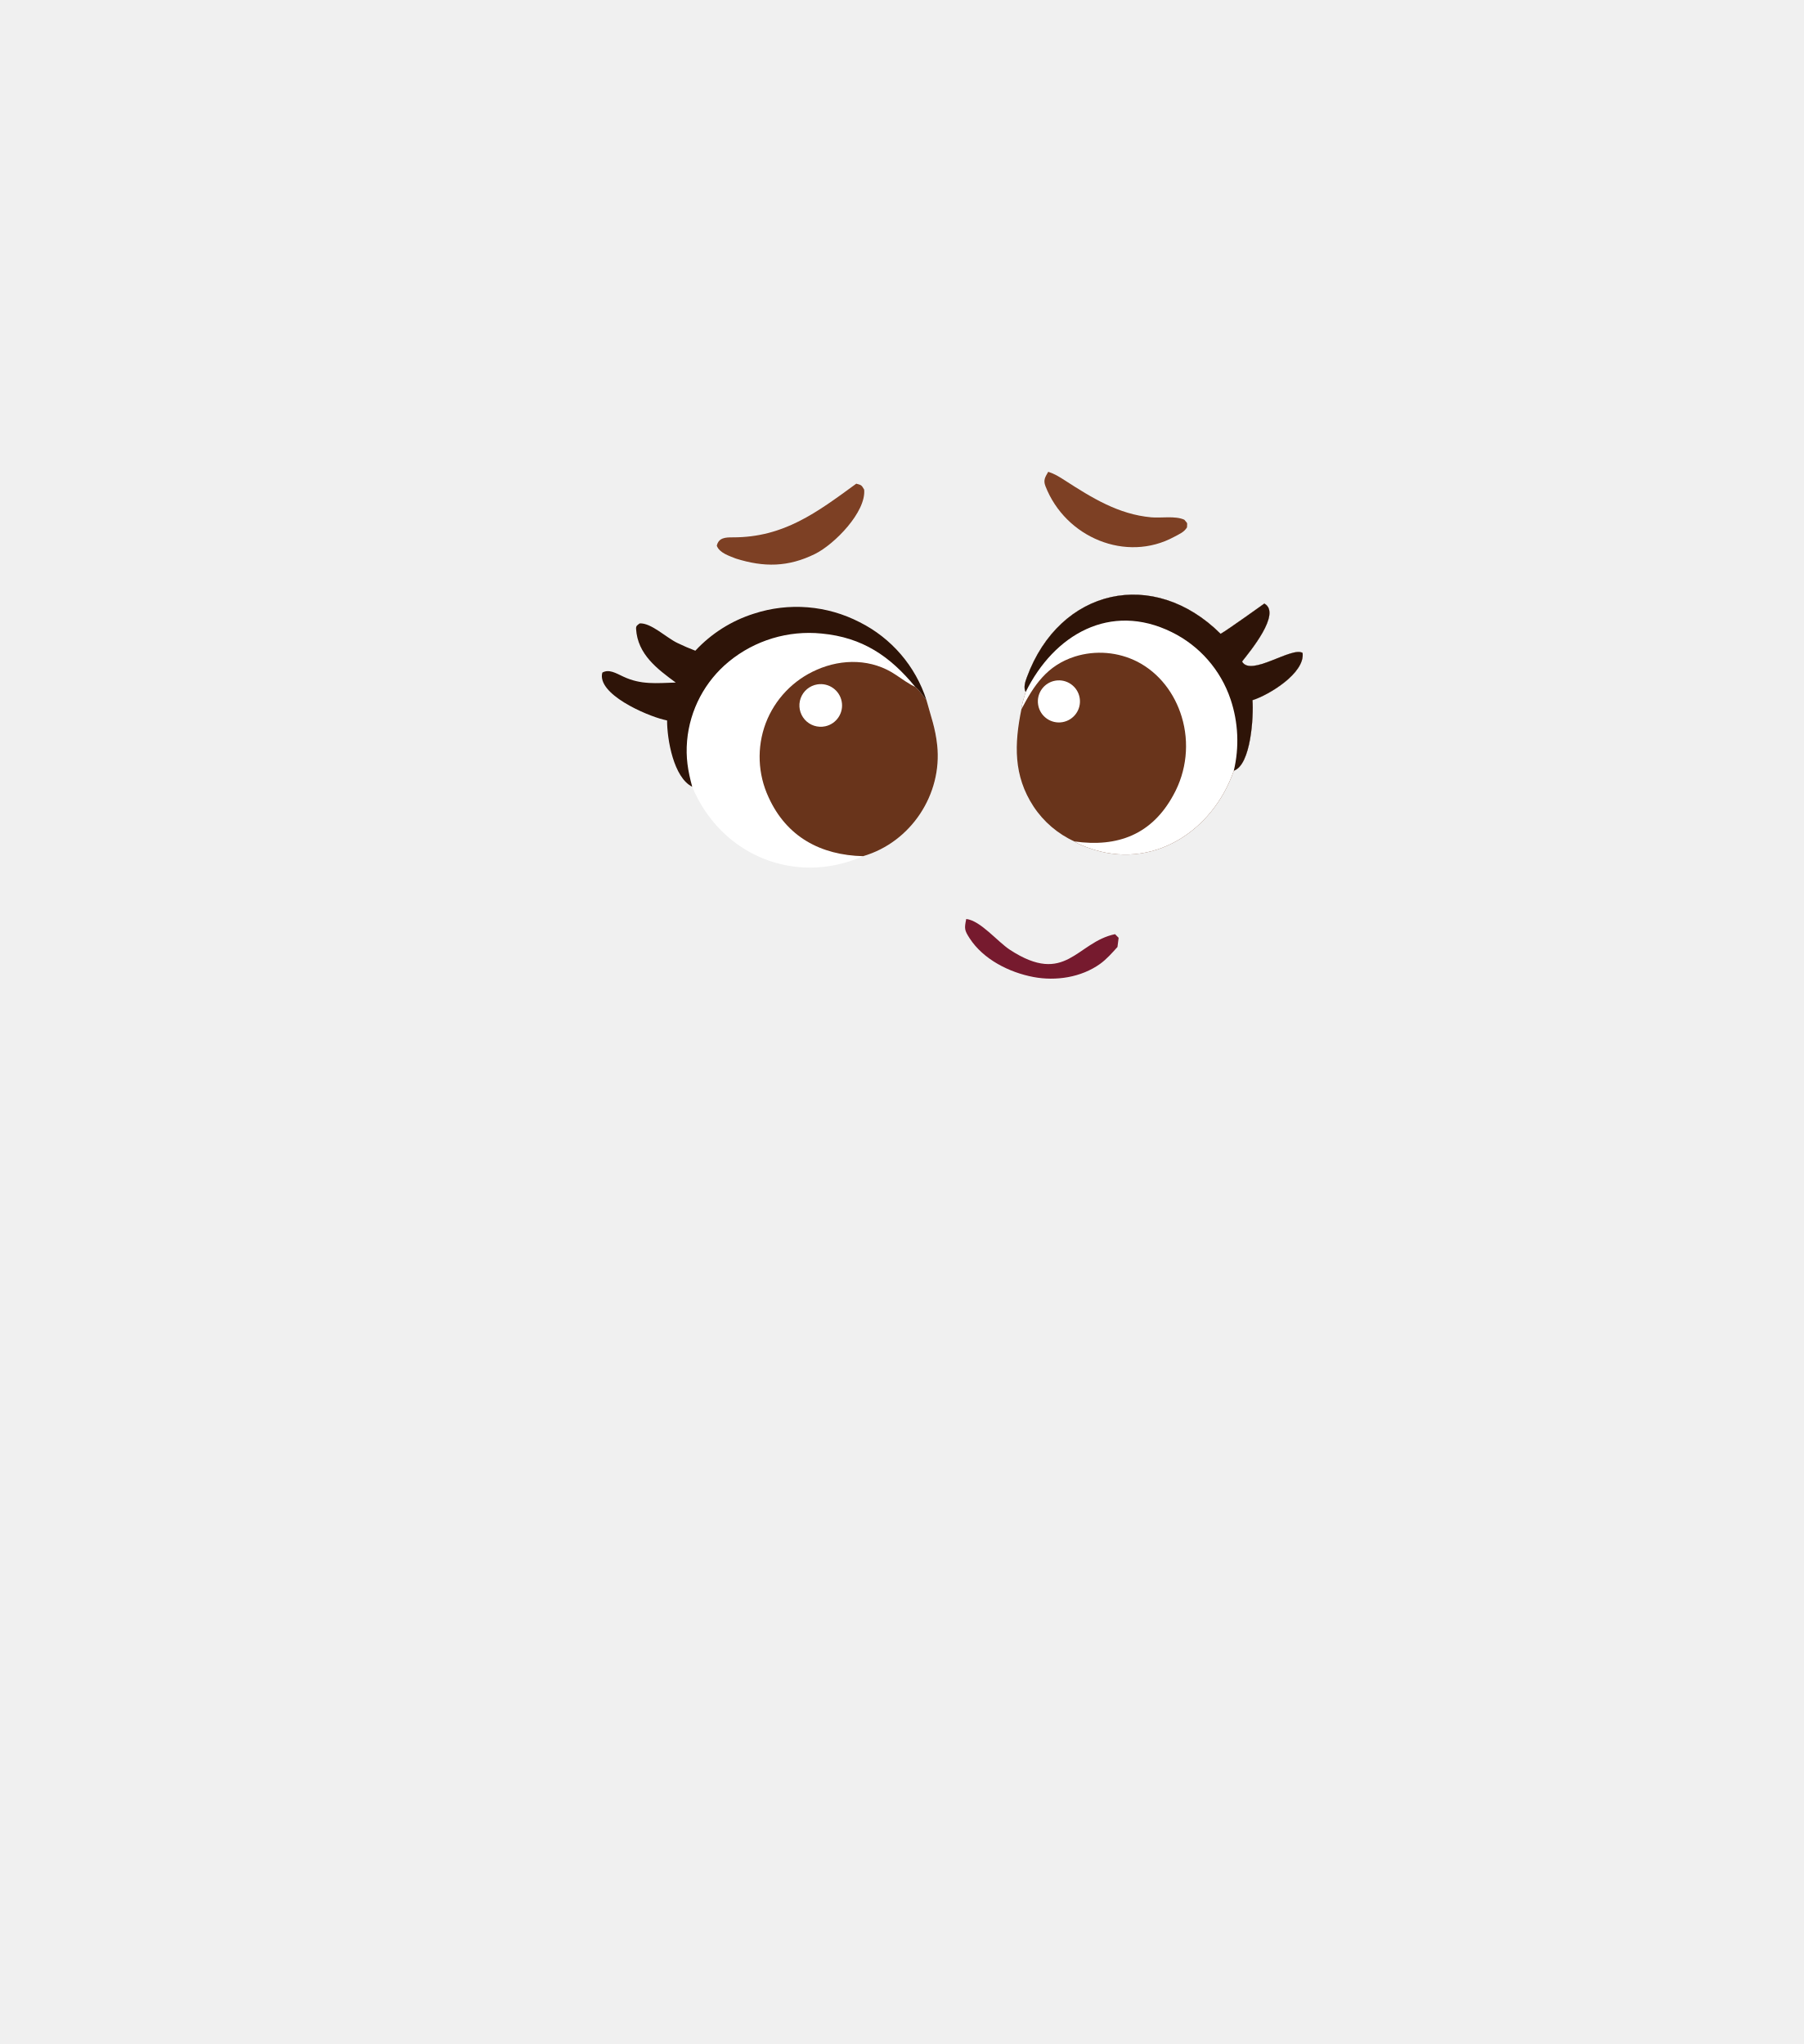
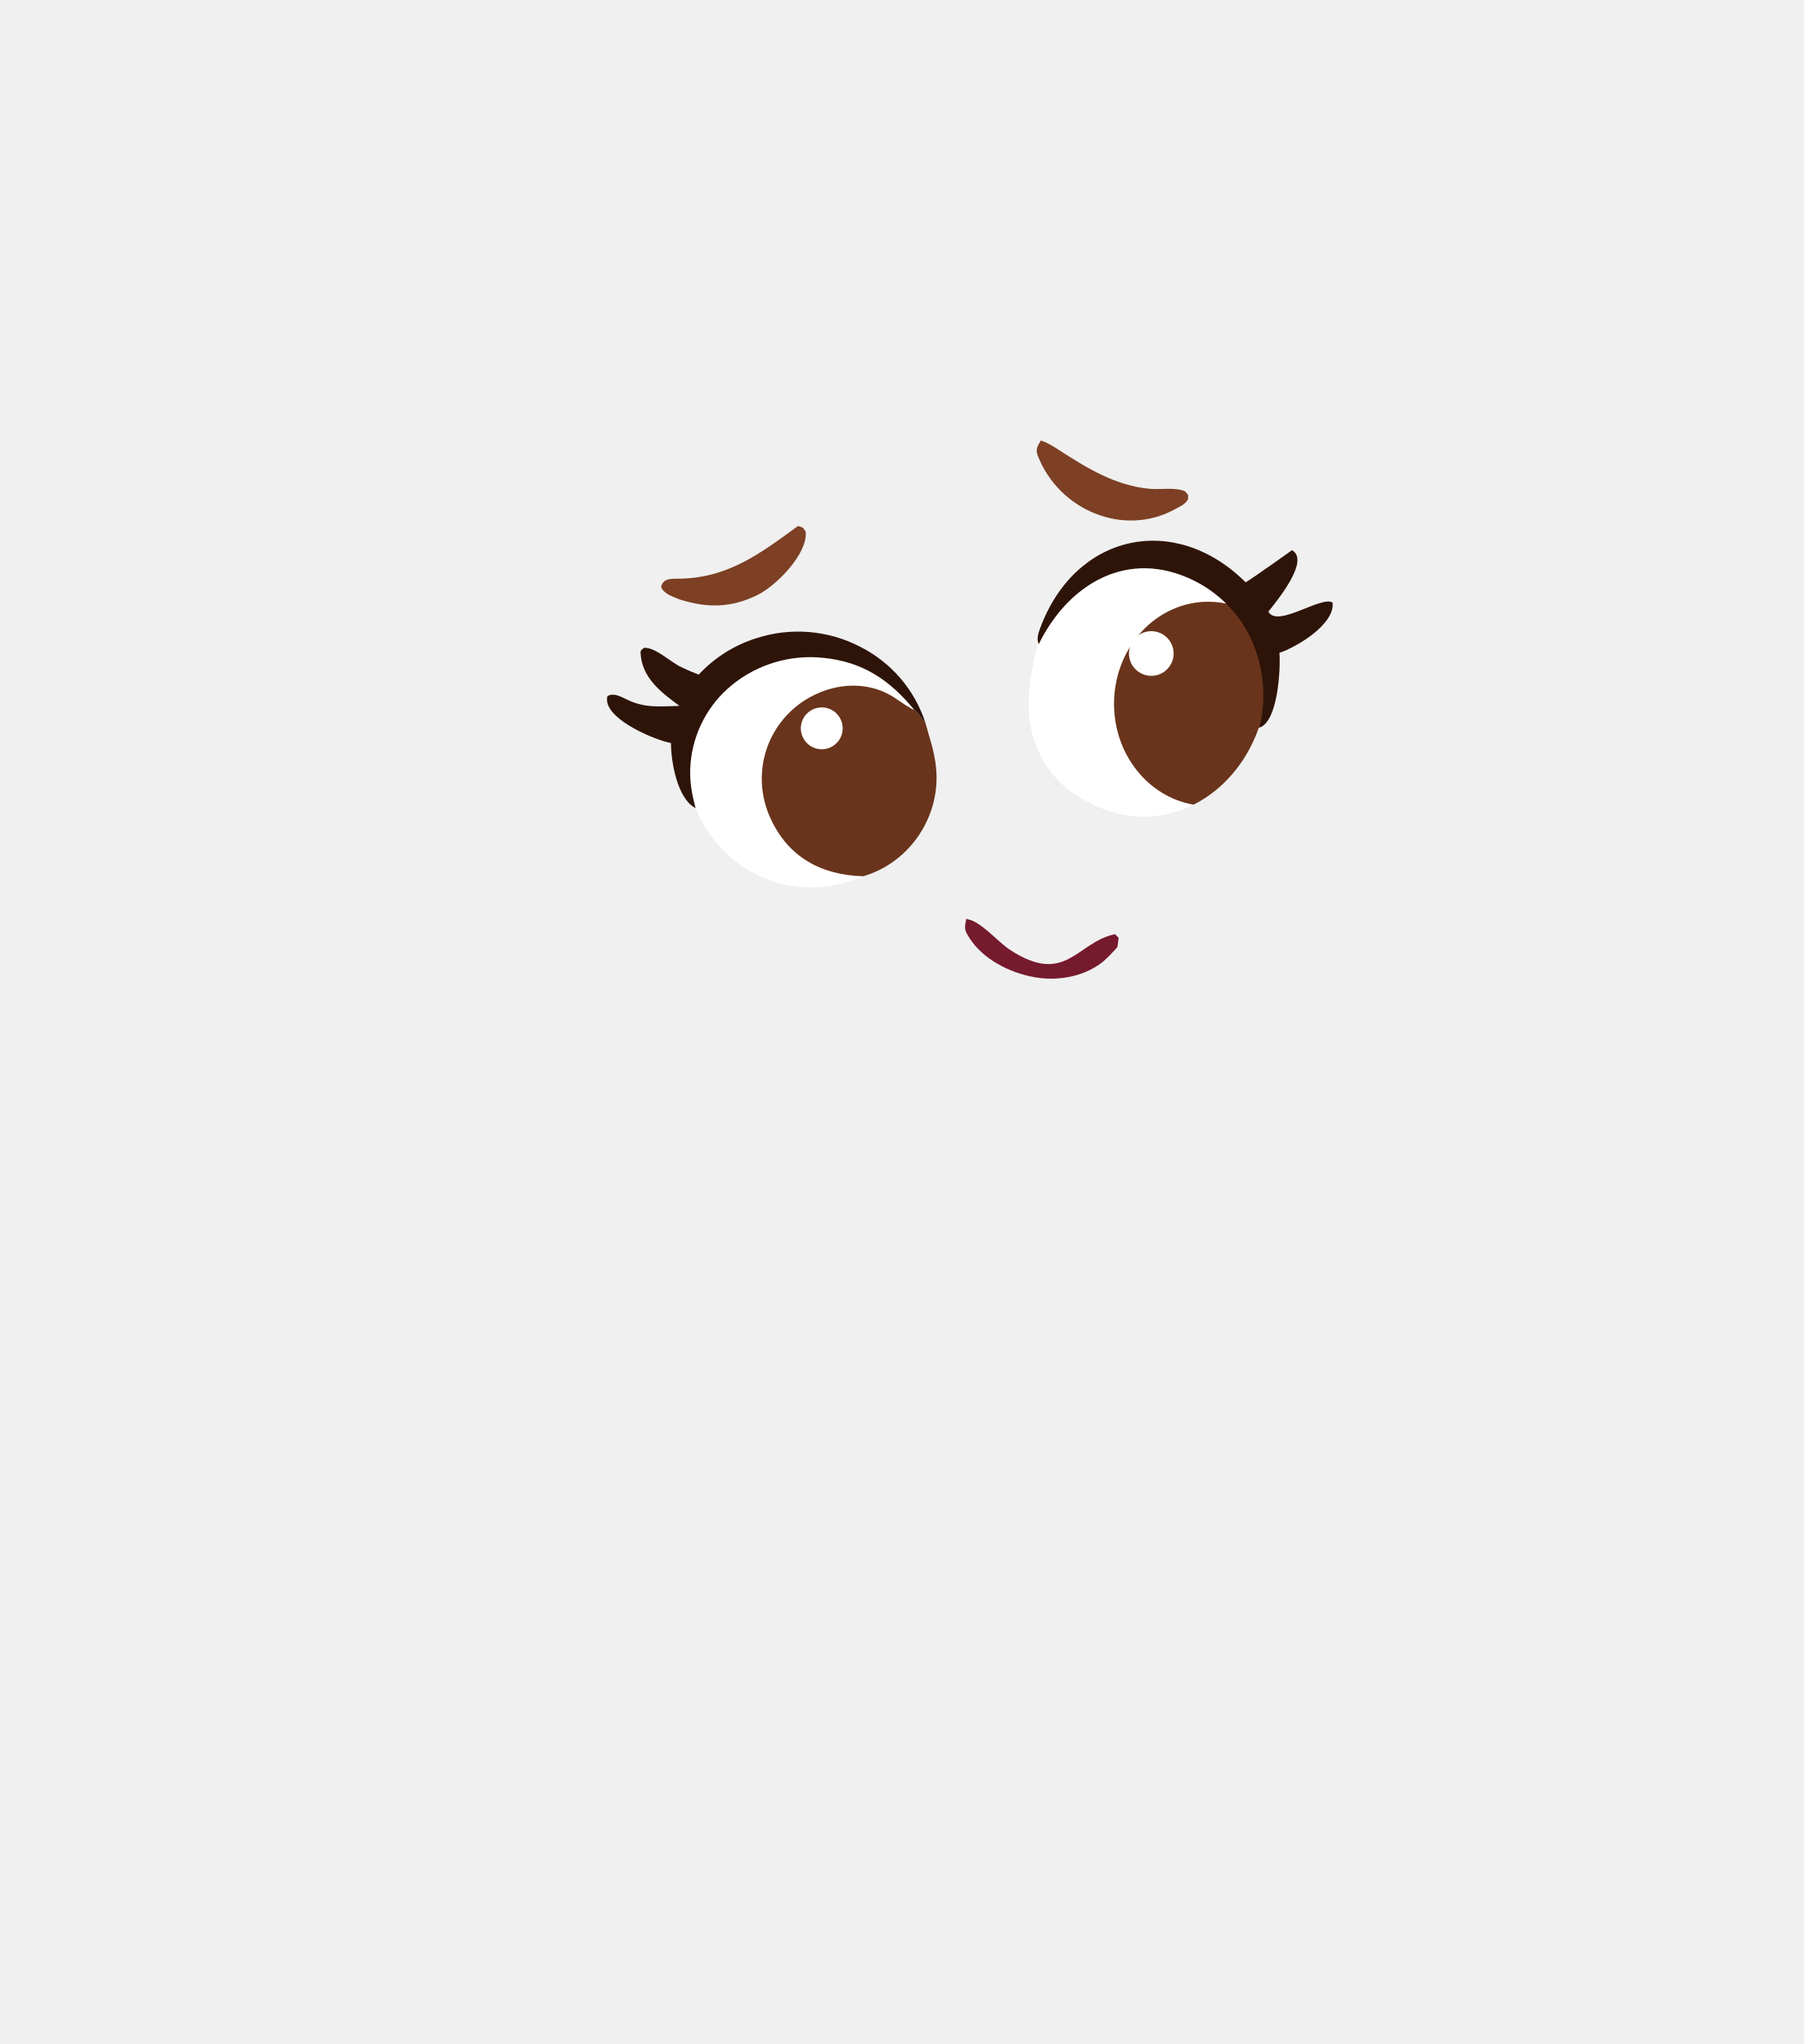
<svg xmlns="http://www.w3.org/2000/svg" width="1178" height="1335" viewBox="0 0 1178 1335" fill="none">
-   <path d="M454.049 424.994C464.486 413.747 477.666 405.407 492.3 400.792C515.142 393.326 540.025 395.337 561.37 406.374C582.129 416.774 597.842 435.087 604.961 457.192C607.881 468.026 610.76 475.289 611.985 486.703C615.408 518.741 594.921 550.068 563.611 559.196L562.752 559.567C518.534 578.508 470.432 558.226 452.008 513.852C439.875 507.845 435.593 483.07 435.593 470.558C434.85 470.387 434.107 470.212 433.363 470.03C421.796 467.208 389.553 453.256 393.312 439.292C397.593 436.879 401.938 439.517 407.036 441.918C418.666 447.386 428.579 446.138 441.246 445.799C429.323 437.004 416.321 427.433 415.348 410.704C415.222 408.636 416.3 408.243 417.724 407.149C425.156 406.705 435.143 416.488 442.23 419.883C446.606 421.981 449.474 423.229 454.049 424.994Z" fill="white" />
-   <path d="M563.611 559.195C535.901 558.54 513.667 546.573 501.921 520.816C494.792 505.571 494.101 488.092 500.016 472.333C505.983 456.701 517.98 444.128 533.326 437.452C550.096 430.047 569.526 430.292 584.988 440.78C587.835 442.71 594.859 447.634 597.612 448.578C601.046 451.446 602.281 454.303 604.961 457.192C607.882 468.025 610.76 475.288 611.985 486.703C615.408 518.74 594.922 550.068 563.611 559.195Z" fill="#69341B" />
-   <path d="M533.661 447.011C541.115 445.777 548.202 450.715 549.615 458.14C551.039 465.566 546.275 472.766 538.885 474.365C533.944 475.436 528.804 473.743 525.464 469.942C522.136 466.141 521.12 460.83 522.816 456.067C524.522 451.303 528.668 447.837 533.661 447.011Z" fill="white" />
-   <path d="M454.049 424.994C464.486 413.747 477.666 405.407 492.3 400.792C515.142 393.326 540.025 395.337 561.37 406.374C582.129 416.774 597.842 435.087 604.961 457.192C602.281 454.303 601.045 451.446 597.612 448.579C581.156 428.529 563.161 416.32 536.581 413.792C514.744 411.581 492.918 418.169 475.949 432.097C460.288 444.975 450.458 463.602 448.668 483.797C447.737 494.78 449.15 503.282 452.008 513.852C439.875 507.845 435.593 483.07 435.593 470.558C434.85 470.387 434.107 470.212 433.363 470.03C421.796 467.208 389.553 453.256 393.312 439.292C397.593 436.879 401.938 439.517 407.036 441.918C418.666 447.386 428.579 446.138 441.246 445.799C429.323 437.004 416.321 427.433 415.348 410.704C415.222 408.636 416.3 408.243 417.724 407.149C425.156 406.705 435.143 416.488 442.23 419.883C446.606 421.981 449.474 423.229 454.049 424.994Z" fill="#2E1408" />
-   <path d="M669.75 452.017C668.242 449.082 669.362 445.539 670.514 442.404C691.974 383.989 753.36 370.492 797.066 413.966C801.546 411.471 825.602 394.188 825.613 394.188C837.086 400.592 815.888 425.879 811.072 432.058C816.641 442.258 843.587 422.08 850.59 426.43C852.265 439.56 828.732 453.889 817.887 457.317C818.651 467.762 816.924 499.613 805.67 503.377C791.967 542.871 752.387 568.973 710.649 553.719C707.823 552.685 704.023 551.292 701.584 549.572C690.718 544.617 681.464 536.702 674.89 526.733C661.668 506.571 662.348 485.858 666.975 463.254C667.216 459.93 668.776 455.334 669.75 452.017Z" fill="#69341B" />
-   <path d="M669.75 452.017C668.242 449.082 669.362 445.539 670.514 442.404C691.974 383.989 753.36 370.492 797.066 413.966C801.546 411.471 825.602 394.188 825.613 394.188C837.086 400.592 815.888 425.879 811.072 432.058C816.641 442.258 843.587 422.08 850.59 426.43C852.265 439.56 828.732 453.889 817.887 457.317C818.651 467.762 816.924 499.613 805.671 503.377C791.968 542.871 752.387 568.973 710.649 553.719C707.823 552.685 704.023 551.292 701.584 549.572C729.754 553.569 752.198 545.091 766.236 519.219C774.873 503.617 776.82 485.179 771.638 468.115C767.021 452.91 757.024 439.594 742.766 432.208C730.11 425.781 715.433 424.562 701.887 428.813C683.631 434.671 675.225 447.51 666.976 463.254C667.216 459.93 668.776 455.334 669.75 452.017Z" fill="white" />
-   <path d="M669.749 452.017C668.242 449.082 669.362 445.539 670.513 442.404C691.973 383.989 753.36 370.492 797.065 413.966C801.545 411.471 825.602 394.188 825.612 394.188C837.085 400.592 815.887 425.879 811.072 432.058C816.641 442.258 843.586 422.08 850.59 426.43C852.265 439.56 828.732 453.889 817.887 457.317C818.651 467.762 816.923 499.613 805.67 503.377C809.344 487.936 808.612 471.775 803.555 456.73C797.096 437.562 783.268 421.763 765.105 412.844C724.959 393.073 688.205 414.493 669.749 452.017Z" fill="#2E1408" />
-   <path d="M689.346 444.528C696.8 443.368 703.803 448.435 705.028 455.881C706.253 463.327 701.238 470.367 693.806 471.654C686.279 472.955 679.14 467.874 677.904 460.338C676.659 452.803 681.799 445.703 689.346 444.528Z" fill="white" />
-   <path d="M559.141 315.9C562.648 316.781 562.658 317.001 564.302 319.794C565.631 334.392 544.883 355.511 532.279 361.755C514.692 370.467 498.833 370.579 480.513 364.814C476.242 363.09 469.741 361.127 468.066 356.426C469.281 351.157 473.656 350.949 478.503 350.962C511.834 351.055 533.567 334.565 559.141 315.9Z" fill="#7D4024" />
-   <path d="M684.499 308.136C688.707 309.513 691.69 311.397 695.333 313.746C712.952 325.113 730.329 335.948 751.747 337.878C758.321 338.471 767.282 336.744 773.333 339.433C775.646 342.257 775.207 340.919 775.113 344.421C773.228 347.605 770.015 348.865 766.707 350.643C735.469 367.597 695.742 351.189 682.656 317.486C681.117 313.52 682.552 311.502 684.499 308.136Z" fill="#7D4024" />
+   <path d="M456.242 440.611C466.484 429.576 479.416 421.392 493.777 416.863C516.191 409.537 540.608 411.51 561.553 422.34C581.923 432.545 597.342 450.516 604.327 472.206C607.193 482.837 610.017 489.964 611.219 501.165C614.578 532.602 594.476 563.343 563.751 572.299L562.909 572.664C519.519 591.249 472.318 571.348 454.239 527.805C442.334 521.911 438.132 497.599 438.132 485.322C437.403 485.155 436.674 484.982 435.944 484.804C424.594 482.035 392.955 468.344 396.643 454.642C400.844 452.274 405.107 454.863 410.11 457.218C421.522 462.584 431.25 461.359 443.679 461.027C431.979 452.397 419.221 443.005 418.266 426.59C418.143 424.56 419.201 424.175 420.598 423.101C427.891 422.666 437.691 432.265 444.645 435.596C448.939 437.655 451.753 438.879 456.242 440.611Z" fill="white" />
+   <path d="M563.752 572.299C536.562 571.656 514.743 559.912 503.218 534.639C496.223 519.679 495.545 502.528 501.348 487.064C507.204 471.724 518.976 459.387 534.035 452.836C550.491 445.57 569.556 445.811 584.728 456.101C587.522 457.996 594.415 462.828 597.116 463.754C600.486 466.568 601.698 469.371 604.327 472.206C607.193 482.837 610.018 489.964 611.22 501.165C614.579 532.602 594.476 563.342 563.752 572.299Z" fill="#69341B" />
+   <path d="M534.364 462.217C541.678 461.005 548.632 465.851 550.019 473.137C551.416 480.423 546.742 487.488 539.49 489.058C534.642 490.109 529.598 488.448 526.321 484.718C523.055 480.988 522.058 475.776 523.722 471.102C525.397 466.428 529.464 463.027 534.364 462.217Z" fill="white" />
+   <path d="M456.242 440.611C466.484 429.576 479.416 421.392 493.777 416.863C516.191 409.537 540.608 411.51 561.553 422.34C581.923 432.545 597.342 450.516 604.327 472.206C601.697 469.371 600.485 466.568 597.116 463.755C580.968 444.08 563.31 432.1 537.229 429.62C515.801 427.449 494.383 433.915 477.732 447.582C462.365 460.218 452.719 478.496 450.962 498.313C450.048 509.09 451.435 517.433 454.239 527.805C442.334 521.911 438.132 497.599 438.132 485.322C437.403 485.155 436.674 484.982 435.944 484.804C424.594 482.035 392.955 468.344 396.643 454.642C400.844 452.274 405.107 454.863 410.11 457.218C421.522 462.584 431.25 461.359 443.679 461.027C431.979 452.397 419.221 443.005 418.266 426.59C418.143 424.56 419.201 424.175 420.598 423.101C427.891 422.666 437.691 432.265 444.645 435.596C448.939 437.655 451.753 438.879 456.242 440.611Z" fill="#2E1408" />
+   <path d="M521.075 343.56C524.516 344.425 524.526 344.641 526.139 347.381C527.444 361.706 507.084 382.429 494.716 388.556C477.459 397.105 461.897 397.215 443.92 391.558C439.729 389.866 433.35 387.94 431.707 383.327C432.898 378.157 437.192 377.952 441.948 377.966C474.655 378.056 495.98 361.875 521.075 343.56Z" fill="#7D4024" />
+   <path d="M678.639 410.588C693.046 371.371 724.415 351.237 757.259 353.427C758.475 353.508 759.694 353.62 760.913 353.762C764.166 354.142 767.427 354.741 770.682 355.562C771.903 355.869 773.122 356.209 774.34 356.579C777.183 357.444 780.017 358.479 782.832 359.687C783.636 360.032 784.439 360.391 785.239 360.765C787.642 361.886 790.027 363.134 792.391 364.511C793.179 364.97 793.965 365.443 794.747 365.931C796.705 367.15 798.645 368.459 800.564 369.859C801.332 370.418 802.097 370.993 802.858 371.581C803.619 372.17 804.376 372.774 805.129 373.392C806.26 374.319 807.382 375.278 808.495 376.27C809.979 377.594 811.445 378.977 812.895 380.418C817.643 377.775 843.115 359.476 843.18 359.437L843.459 359.599C844.641 360.321 845.469 361.245 845.999 362.331C846.121 362.582 846.227 362.841 846.318 363.109C846.773 364.445 846.847 365.983 846.623 367.658C846.564 368.104 846.483 368.56 846.383 369.025C846.333 369.257 846.277 369.492 846.218 369.728C846.098 370.202 845.96 370.683 845.805 371.171C845.105 373.364 844.059 375.693 842.81 378.043C842.532 378.566 842.243 379.09 841.947 379.613C839.874 383.277 837.387 386.936 835.032 390.167C834.359 391.09 833.696 391.978 833.057 392.821C830.821 395.773 828.873 398.178 827.755 399.612C828.078 400.204 828.469 400.699 828.921 401.107C829.05 401.224 829.183 401.334 829.321 401.436C837.23 407.294 860.684 390.837 868.713 393.216C868.854 393.257 868.99 393.305 869.121 393.358C869.318 393.439 869.504 393.532 869.678 393.64C869.984 396.034 869.499 398.466 868.429 400.871C867.651 402.619 866.562 404.352 865.242 406.046C864.912 406.47 864.567 406.891 864.21 407.31C863.852 407.728 863.482 408.144 863.099 408.556C861.567 410.204 859.843 411.799 858.006 413.318C857.546 413.698 857.081 414.073 856.608 414.443C852.594 417.584 848.156 420.349 844.047 422.496C843.079 423.001 842.13 423.472 841.21 423.906C840.289 424.339 839.396 424.736 838.541 425.091C837.687 425.447 836.87 425.762 836.101 426.034C835.717 426.17 835.344 426.295 834.984 426.408C835.086 427.793 835.145 429.533 835.15 431.526C835.152 432.522 835.14 433.581 835.112 434.691C834.932 441.902 834.085 451.236 832.071 459.173C831.761 460.394 831.424 461.582 831.057 462.724C830.965 463.01 830.87 463.292 830.775 463.572C830.584 464.131 830.386 464.678 830.18 465.211C829.665 466.543 829.102 467.79 828.486 468.924C828.24 469.378 827.985 469.814 827.722 470.23C827.46 470.646 827.189 471.043 826.909 471.418C826.628 471.794 826.34 472.149 826.042 472.481C825.223 473.394 824.336 474.135 823.377 474.671C823.202 474.768 823.026 474.859 822.847 474.943C822.578 475.068 822.304 475.178 822.024 475.272C819.753 481.819 816.811 488.019 813.295 493.758C812.944 494.332 812.586 494.902 812.223 495.466C811.134 497.16 809.995 498.812 808.807 500.418C808.212 501.221 807.607 502.013 806.989 502.793C805.753 504.353 804.47 505.865 803.144 507.328C801.817 508.791 800.446 510.203 799.033 511.562C798.798 511.789 798.561 512.015 798.323 512.239C796.896 513.58 795.428 514.868 793.921 516.1C792.916 516.921 791.894 517.717 790.856 518.486C790.337 518.871 789.814 519.25 789.287 519.622C789.024 519.808 788.759 519.992 788.493 520.174C787.962 520.539 787.427 520.897 786.888 521.248C784.193 523.006 781.4 524.594 778.523 525.997C777.948 526.278 777.37 526.551 776.788 526.816C775.624 527.348 774.447 527.85 773.257 528.321C772.662 528.557 772.064 528.784 771.463 529.003C770.862 529.223 770.258 529.435 769.651 529.639C769.045 529.844 768.435 530.04 767.822 530.228C761.084 532.297 754.005 533.391 746.713 533.361C746.05 533.358 745.386 533.346 744.719 533.324C737.057 533.078 729.174 531.587 721.217 528.679C718.219 527.582 714.188 526.104 711.6 524.279C700.073 519.023 690.256 510.626 683.282 500.05C669.255 478.66 669.977 456.687 674.885 432.706C675.141 429.18 676.795 424.304 677.828 420.786C676.229 417.672 677.418 413.912 678.639 410.588Z" fill="white" />
+   <path d="M788.998 393.01C810.873 393.01 830.081 405.376 840.994 424.005C840.15 424.4 839.33 424.763 838.542 425.091C837.687 425.447 836.871 425.762 836.102 426.034C835.717 426.169 835.345 426.295 834.985 426.409C835.087 427.794 835.146 429.534 835.15 431.526C835.152 432.522 835.14 433.581 835.112 434.691C834.932 441.902 834.086 451.236 832.071 459.173C831.761 460.394 831.425 461.582 831.058 462.724C830.966 463.01 830.871 463.292 830.775 463.572C830.585 464.131 830.387 464.678 830.181 465.21C829.665 466.543 829.103 467.79 828.487 468.924C828.241 469.378 827.986 469.814 827.723 470.23C827.46 470.646 827.189 471.043 826.909 471.418C826.629 471.794 826.341 472.149 826.043 472.481C825.224 473.394 824.336 474.135 823.377 474.671C823.203 474.769 823.026 474.859 822.848 474.943C822.579 475.068 822.305 475.178 822.025 475.272C819.754 481.818 816.812 488.019 813.296 493.758C812.944 494.332 812.587 494.902 812.224 495.466C811.135 497.16 809.996 498.812 808.808 500.418C808.214 501.222 807.607 502.013 806.989 502.793C805.754 504.353 804.471 505.865 803.145 507.328C801.818 508.79 800.447 510.203 799.034 511.562C798.799 511.789 798.562 512.015 798.324 512.239C796.897 513.581 795.429 514.869 793.922 516.1C792.917 516.921 791.895 517.716 790.856 518.486C790.337 518.871 789.815 519.25 789.288 519.622C789.025 519.807 788.76 519.992 788.494 520.174C787.963 520.539 787.428 520.897 786.889 521.249C784.478 522.821 781.988 524.255 779.431 525.545C749.987 520.566 727.457 492.974 727.457 459.679C727.457 422.859 755.01 393.01 788.998 393.01Z" fill="#69341B" />
+   <path d="M678.309 420.674C676.71 417.56 677.898 413.801 679.12 410.476C701.886 348.505 767.01 334.186 813.376 380.307C818.129 377.66 843.65 359.325 843.661 359.325C855.833 366.118 833.344 392.945 828.235 399.501C834.143 410.321 862.729 388.915 870.159 393.529C871.936 407.459 846.97 422.66 835.465 426.297C836.276 437.377 834.443 471.167 822.505 475.161C826.403 458.78 825.625 441.635 820.261 425.674C813.409 405.339 798.739 388.578 779.47 379.116C736.88 358.142 697.888 380.865 678.309 420.674Z" fill="#2E1408" />
+   <path d="M749.539 412.417C757.447 411.186 764.876 416.562 766.176 424.461C767.475 432.361 762.155 439.829 754.27 441.194C746.286 442.575 738.712 437.184 737.401 429.189C736.08 421.195 741.532 413.663 749.539 412.417Z" fill="white" />
+   <path d="M679.62 287.714C684.084 289.174 687.25 291.173 691.114 293.665C709.805 305.724 728.24 317.218 750.963 319.266C757.937 319.894 767.443 318.063 773.862 320.915C776.317 323.911 775.85 322.492 775.75 326.207C773.751 329.585 770.342 330.921 766.833 332.808C733.693 350.794 691.547 333.387 677.665 297.632C676.033 293.425 677.554 291.284 679.62 287.714Z" fill="#7D4024" />
  <path d="M630.949 600.217C640.287 601.276 651.283 614.984 659.496 620.354C696.047 644.203 702.85 615.376 728.119 610.132L730.463 612.506L729.701 618.504C726.194 622.383 722.574 626.521 718.305 629.579C705.994 638.391 689.472 640.891 674.799 638.109C659.039 635.123 642.117 626.639 633.179 612.844C629.749 607.544 629.653 606.505 630.949 600.217Z" fill="#761A2E" />
</svg>
